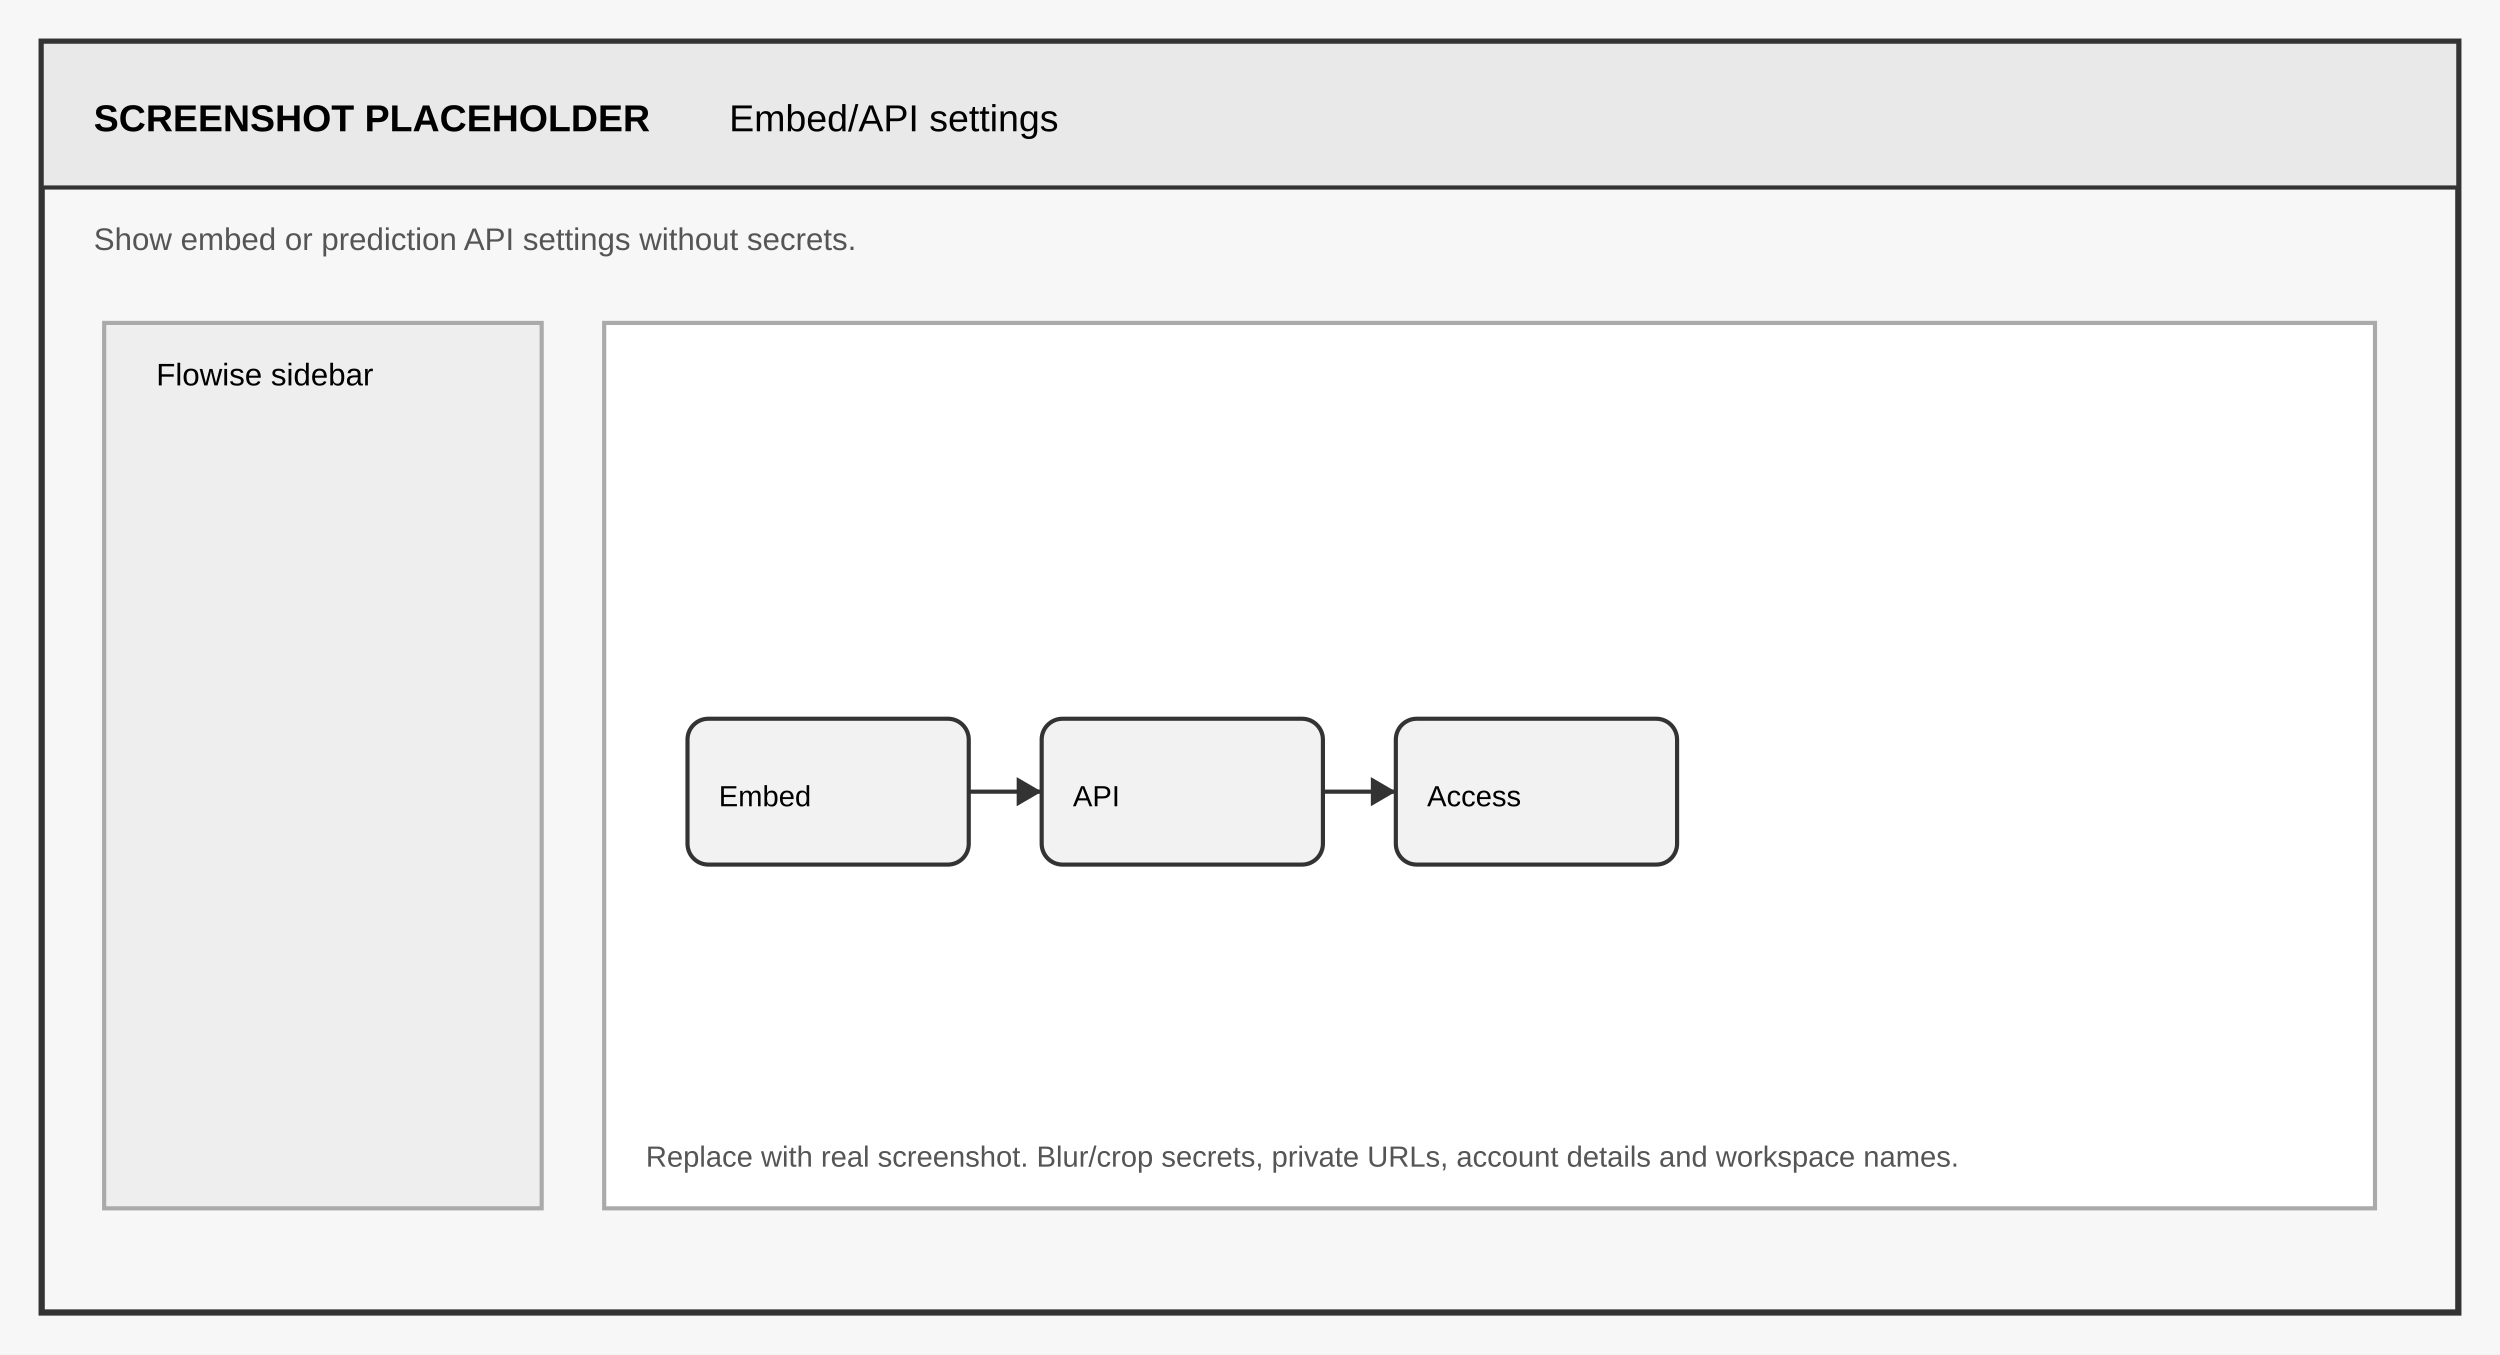
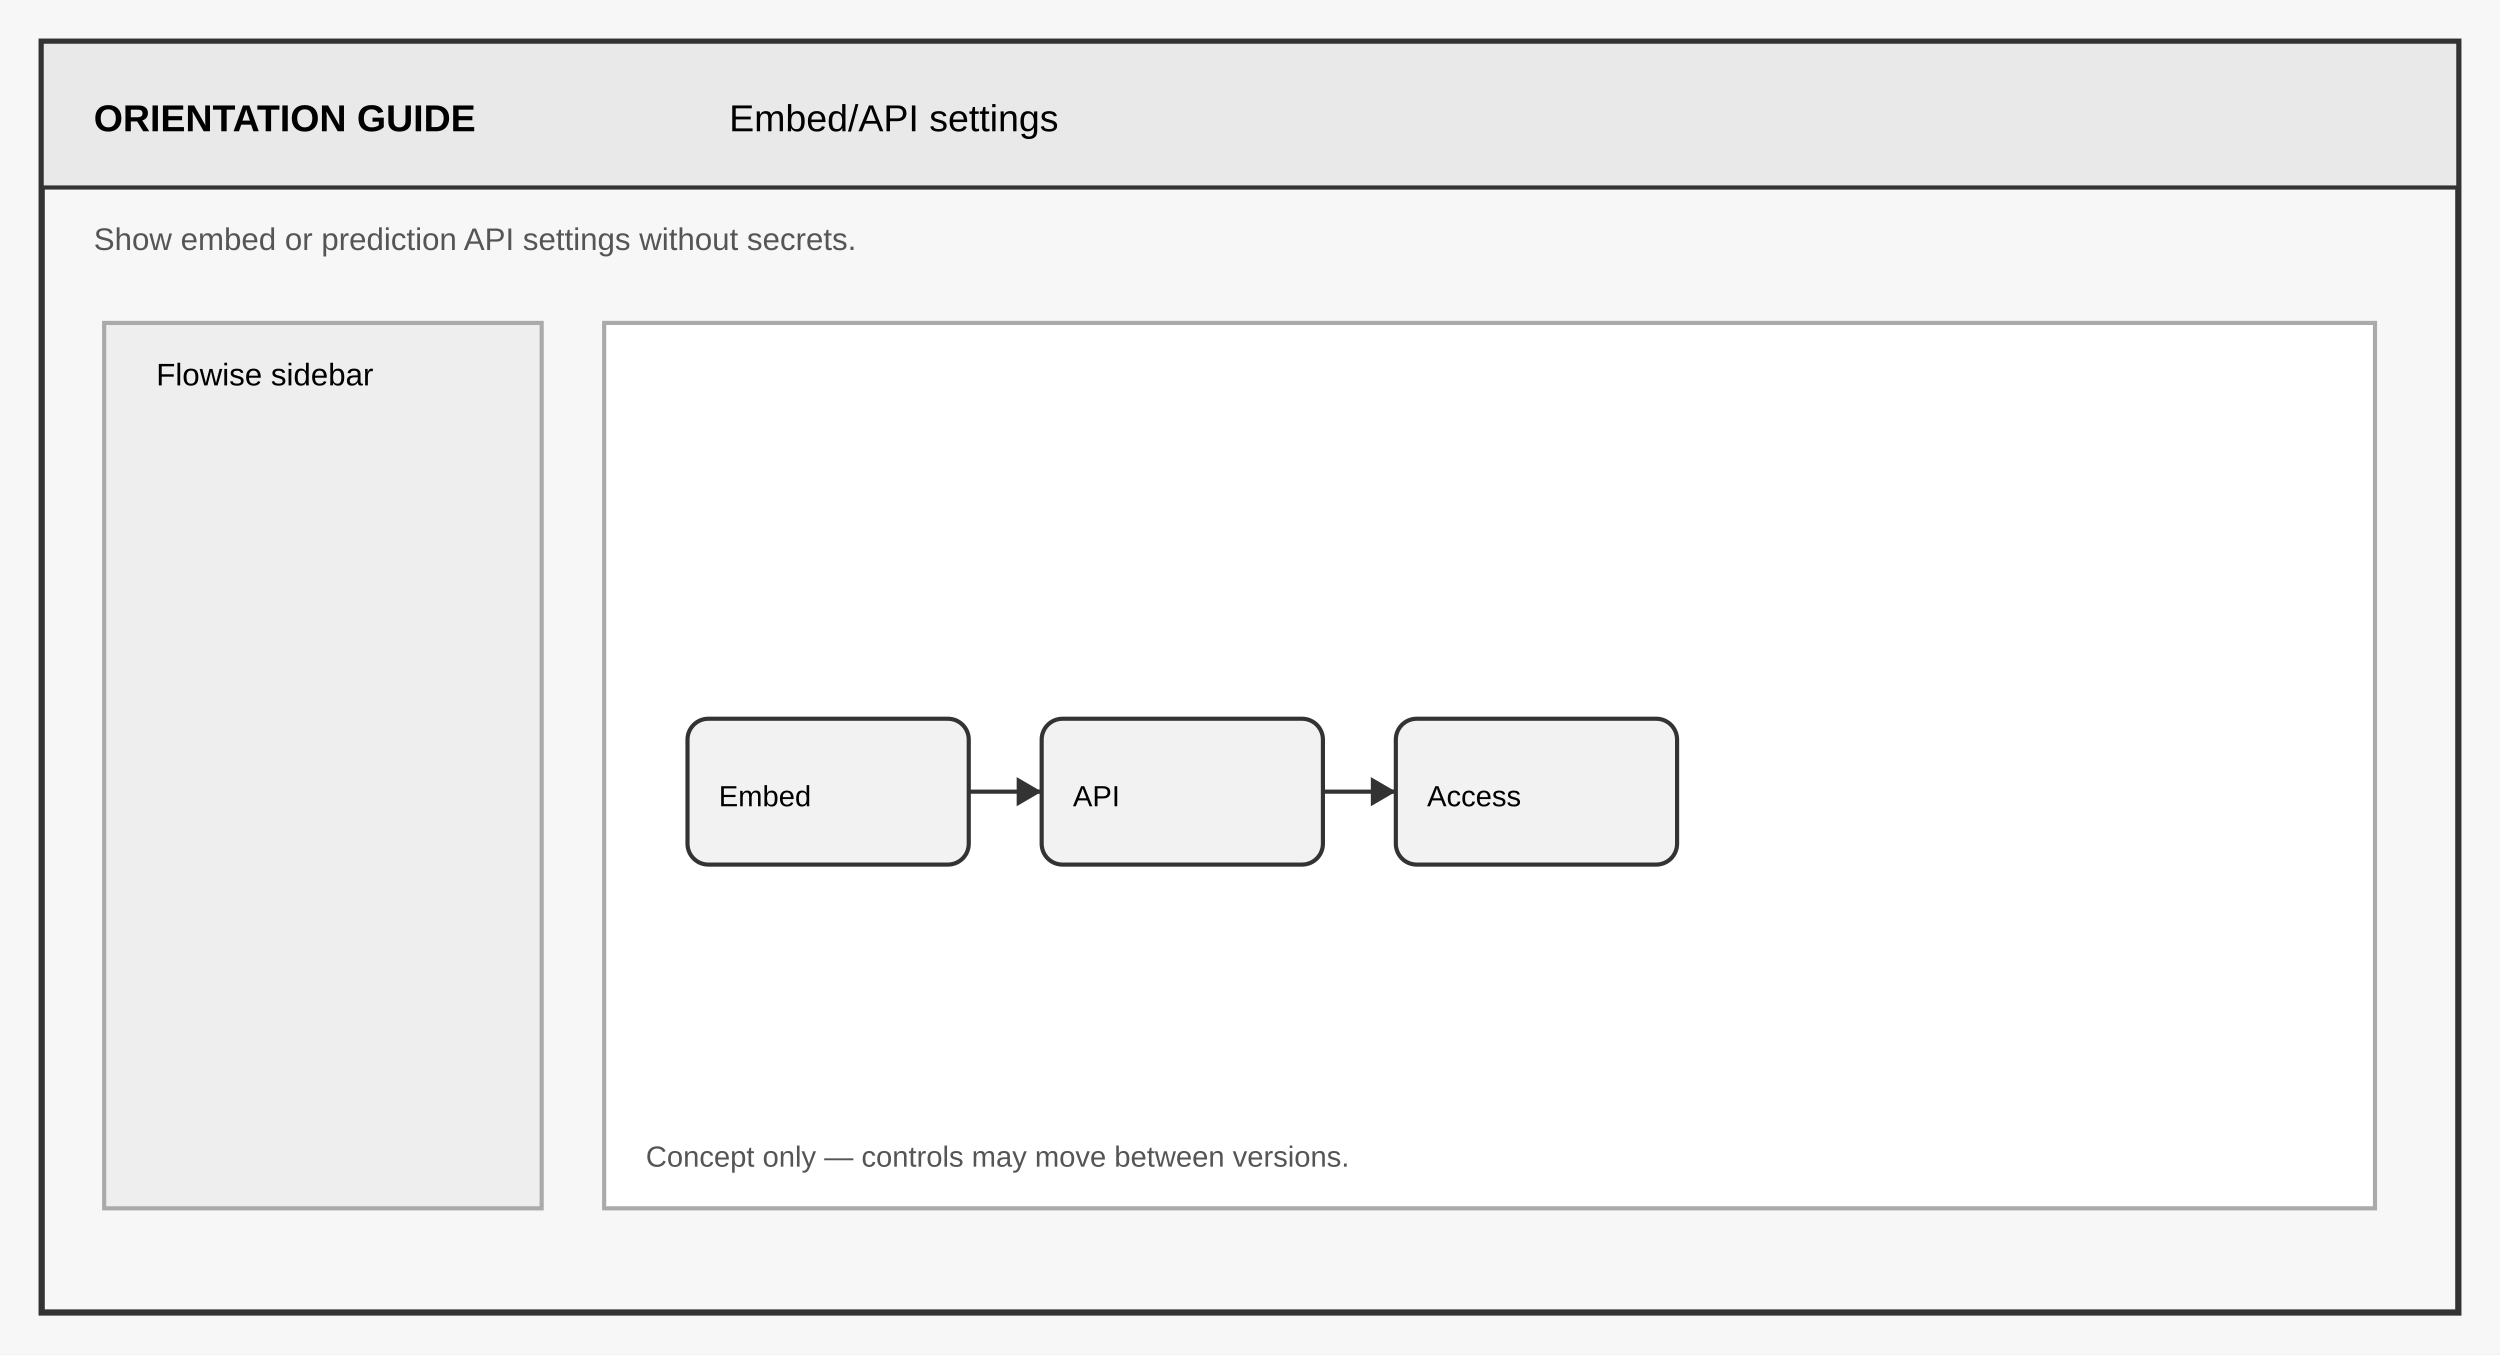
<svg xmlns="http://www.w3.org/2000/svg" width="1200" height="650" viewBox="0 0 1200 650">
  <rect width="100%" height="100%" fill="#f7f7f7" />
  <rect x="20" y="20" width="1160" height="610" fill="none" stroke="#333" stroke-width="3" />
  <rect x="20" y="20" width="1160" height="70" fill="#e9e9e9" stroke="#333" stroke-width="2" />
-   <text x="45" y="63" font-family="Arial" font-size="18" font-weight="700">SCREENSHOT PLACEHOLDER</text>
+   <text x="45" y="63" font-family="Arial" font-size="18" font-weight="700">ORIENTATION GUIDE</text>
  <text x="350" y="63" font-family="Arial" font-size="18">Embed/API settings</text>
  <text x="45" y="120" font-family="Arial" font-size="15" fill="#555">Show embed or prediction API settings without secrets.</text>
  <rect x="50" y="155" width="210" height="425" fill="#eee" stroke="#aaa" stroke-width="2" />
  <text x="75" y="185" font-family="Arial" font-size="15">Flowise sidebar</text>
  <rect x="290" y="155" width="850" height="425" fill="#fff" stroke="#aaa" stroke-width="2" />
  <rect x="330" y="345" width="135" height="70" rx="10" fill="#f2f2f2" stroke="#333" stroke-width="2" />
  <text x="345" y="387" font-family="Arial" font-size="14">Embed</text>
  <line x1="465" y1="380" x2="500" y2="380" stroke="#333" stroke-width="2" />
  <polygon points="500,380 488,373 488,387" fill="#333" />
  <rect x="500" y="345" width="135" height="70" rx="10" fill="#f2f2f2" stroke="#333" stroke-width="2" />
  <text x="515" y="387" font-family="Arial" font-size="14">API</text>
  <line x1="635" y1="380" x2="670" y2="380" stroke="#333" stroke-width="2" />
  <polygon points="670,380 658,373 658,387" fill="#333" />
  <rect x="670" y="345" width="135" height="70" rx="10" fill="#f2f2f2" stroke="#333" stroke-width="2" />
  <text x="685" y="387" font-family="Arial" font-size="14">Access</text>
-   <text x="310" y="560" font-family="Arial" font-size="14" fill="#555">Replace with real screenshot. Blur/crop secrets, private URLs, account details and workspace names.</text>
+   <text x="310" y="560" font-family="Arial" font-size="14" fill="#555">Concept only — controls may move between versions.</text>
</svg>
